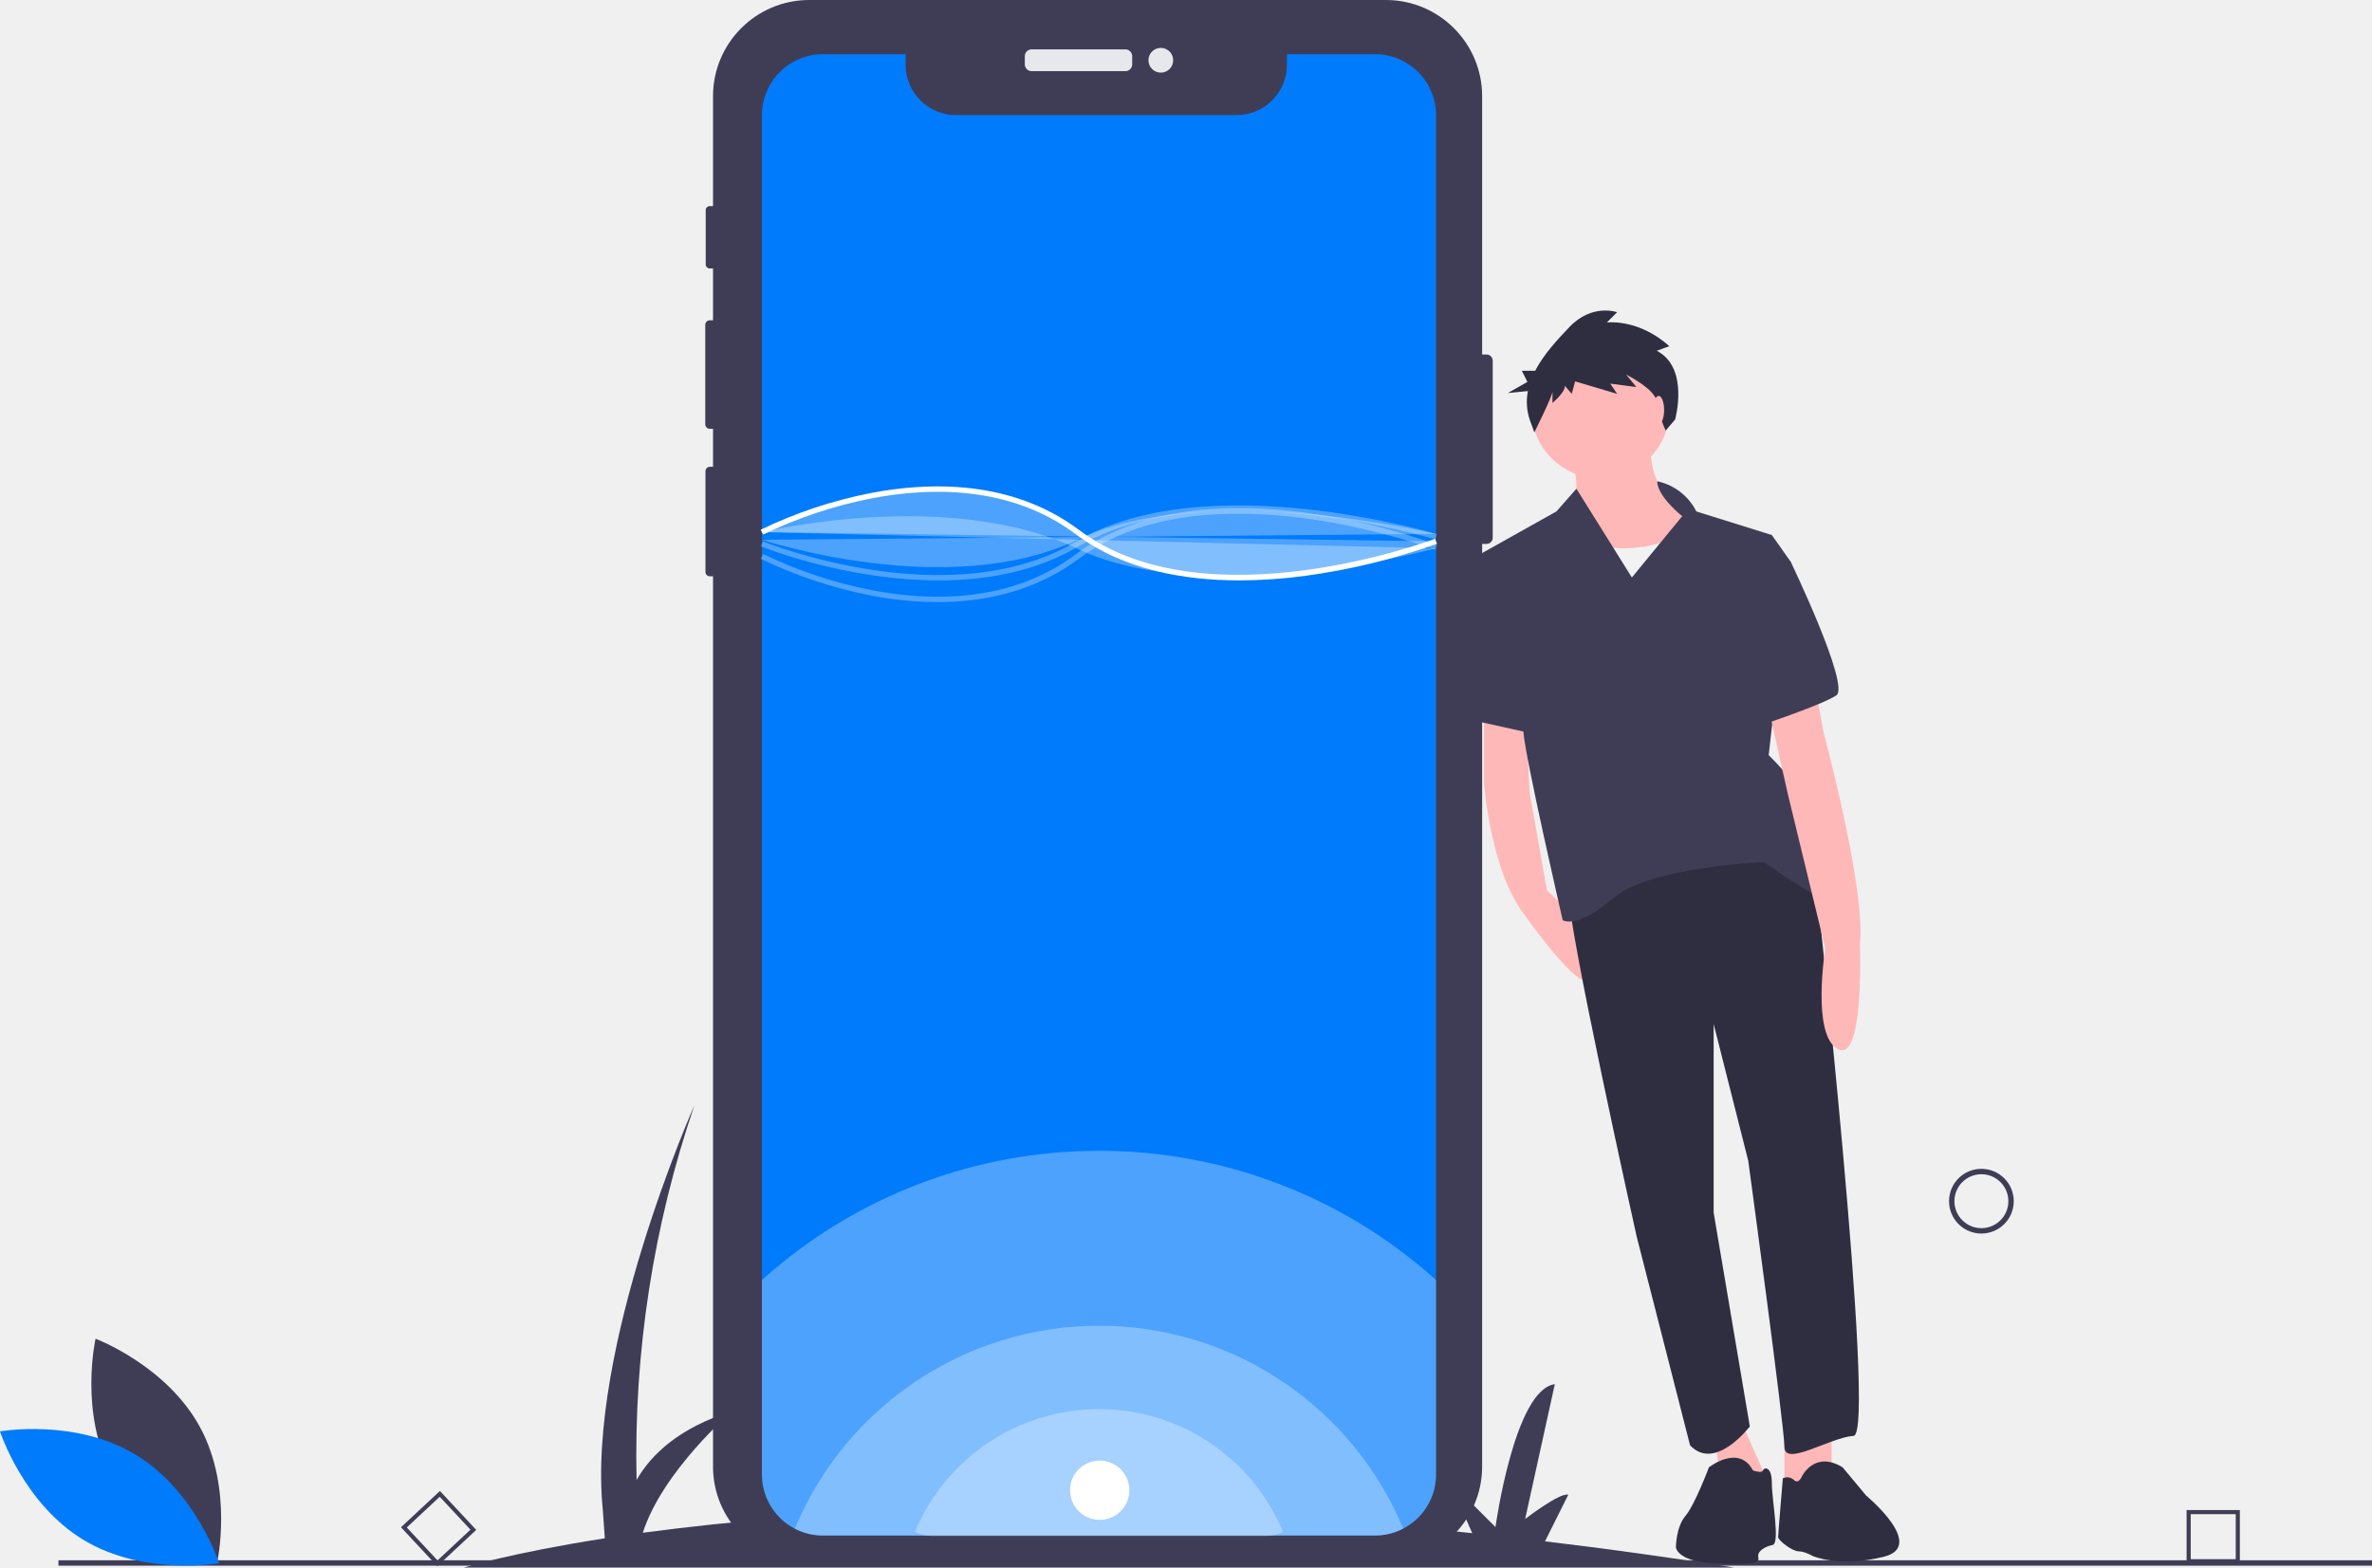
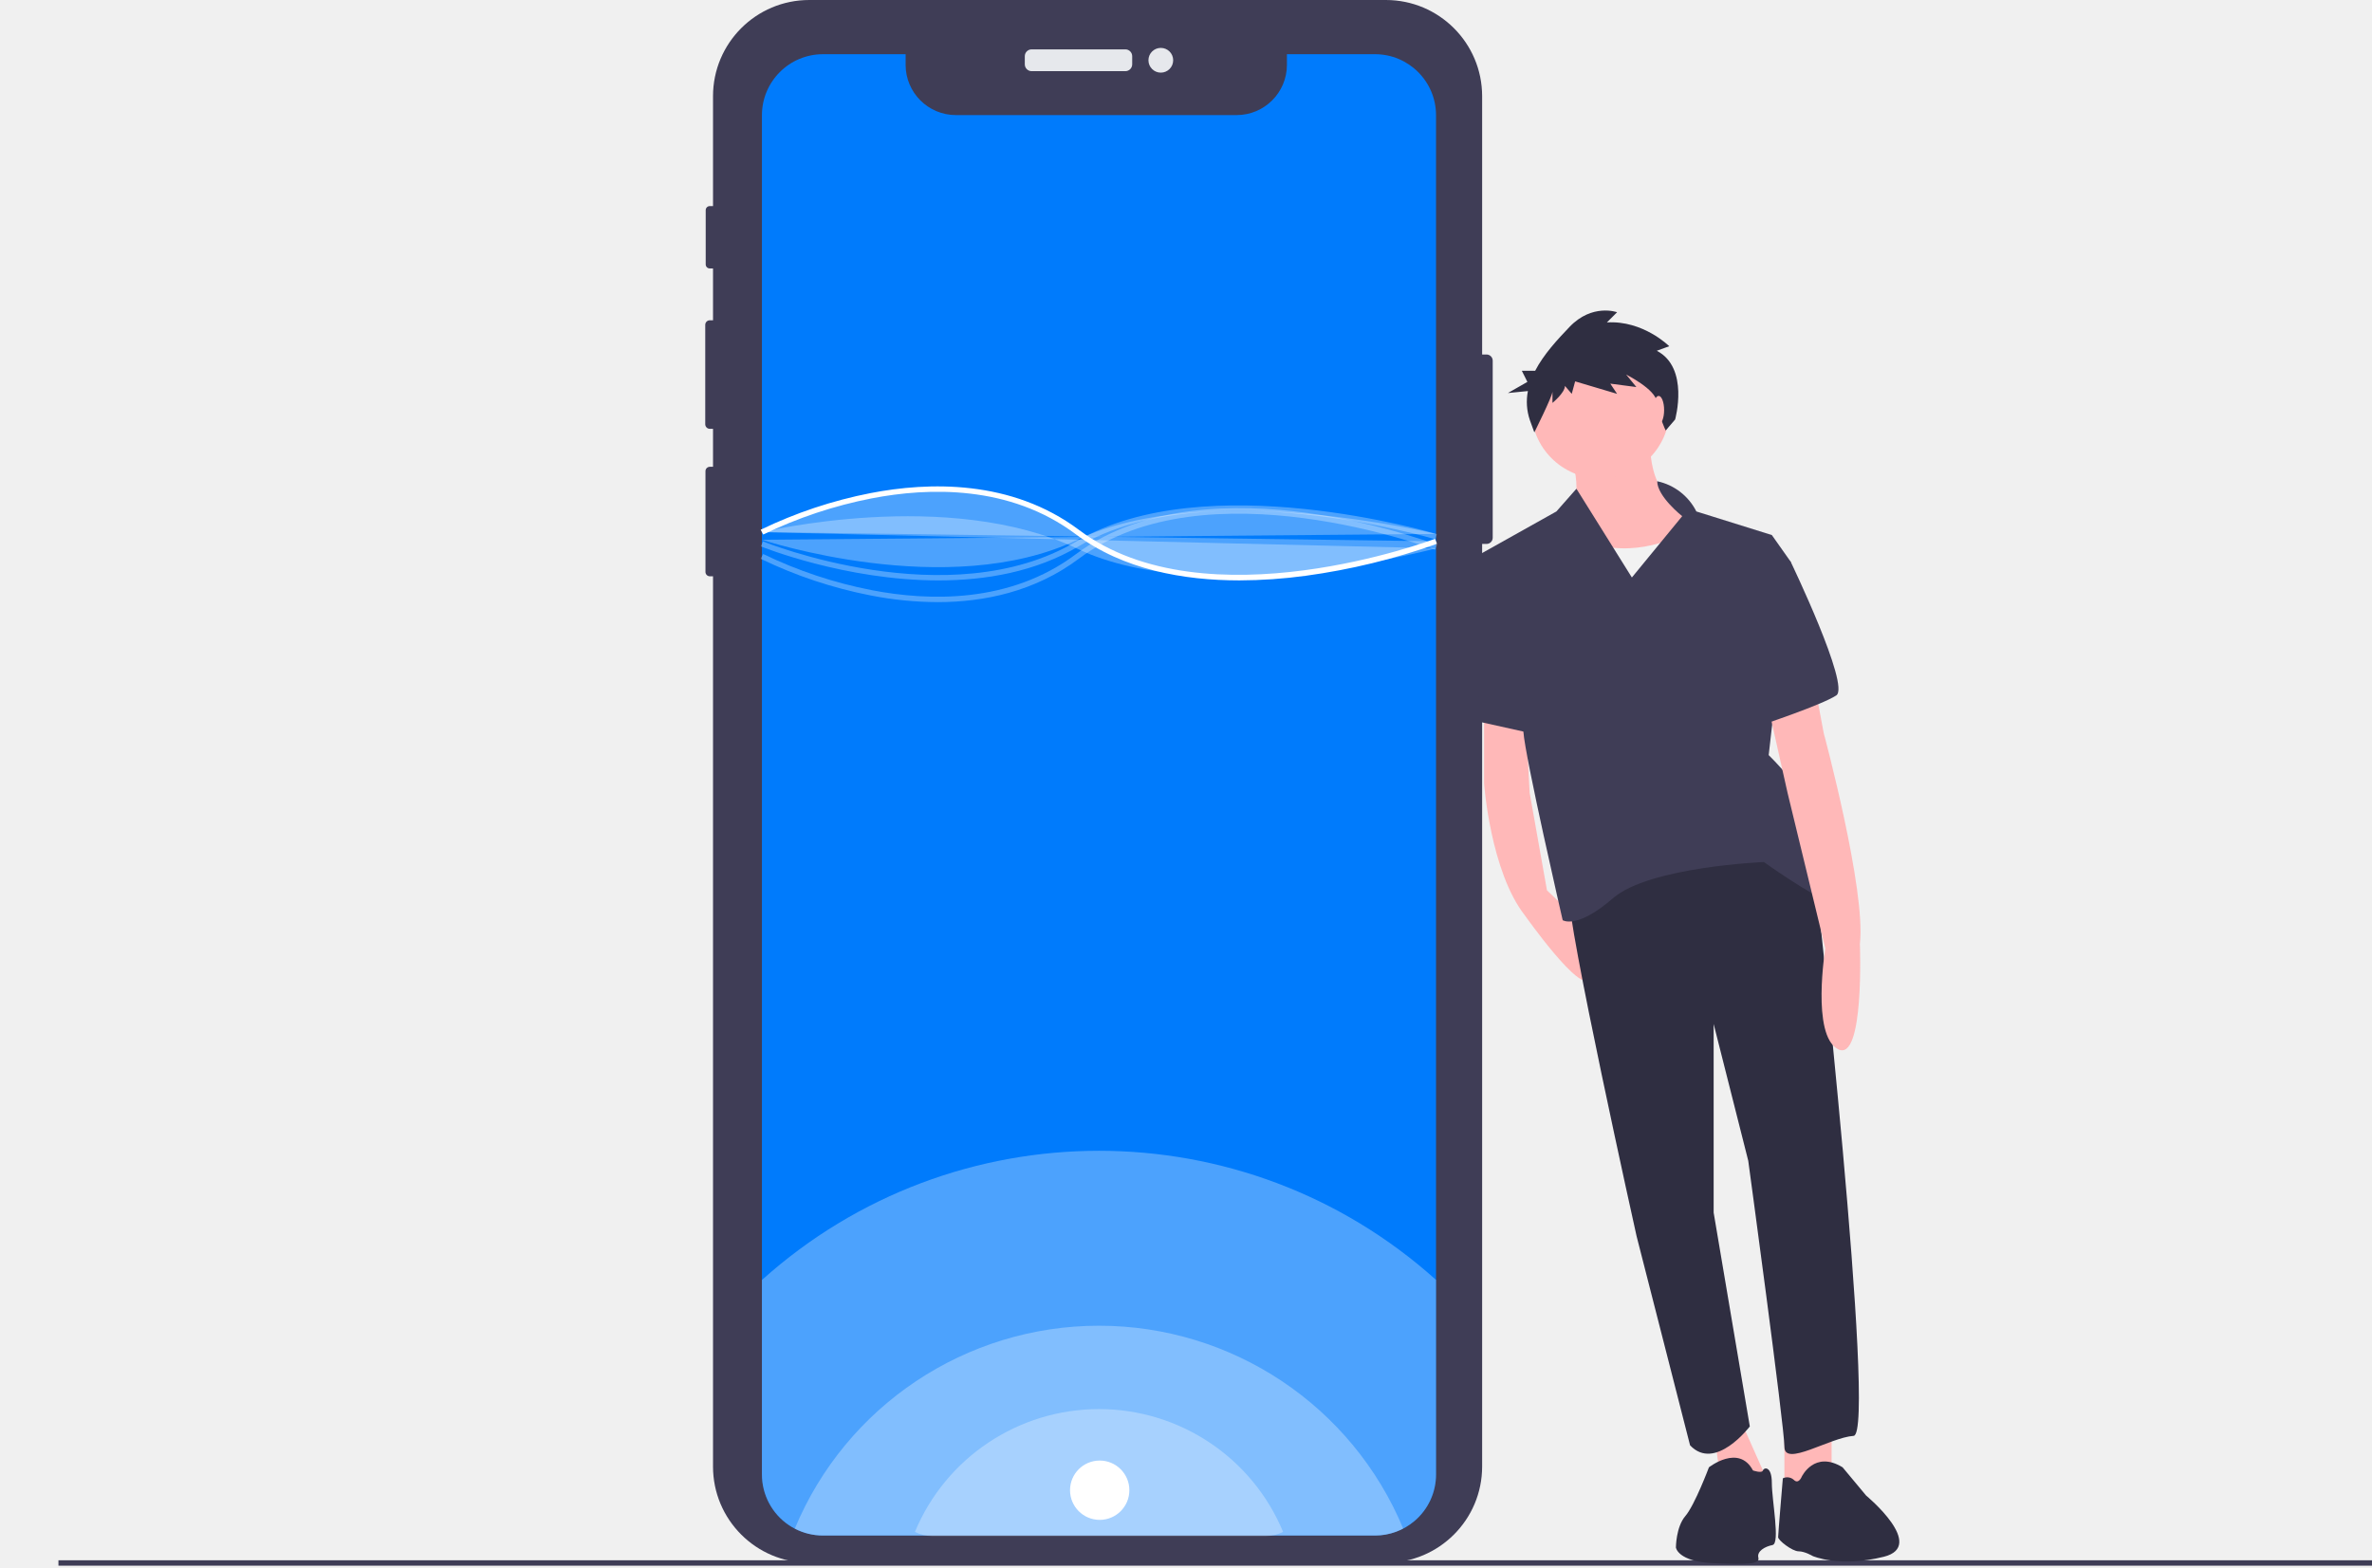
- <svg xmlns="http://www.w3.org/2000/svg" data-name="Layer 1" width="879.5" height="581.351" viewBox="0 0 879.5 581.351">
-   <path d="M803.25,740.675q-36.476-5.71-70.143-9.714L741.75,713.675c-3-1-16,9-16,9l11-50c-15,2-22,53-22,53l-17-17,8.368,19.247c-68.681-7.217-127.947-9.469-177.766-8.952L535.75,704.175c-3-1-16,9-16,9l11-50c-15,2-22,53-22,53l-17-17,8.863,20.386A997.852,997.852,0,0,0,398.591,727.777c7.382-22.996,33.159-45.102,33.159-45.102-19.821,6.166-30.132,16.212-35.469,25.525A401.561,401.561,0,0,1,417.75,569.175s-40,90-34,150l.761,10.658C349.712,735.262,332.25,740.675,332.25,740.675Z" transform="translate(-160.25 -159.3247)" fill="#3f3d56" />
-   <path d="M894.922,616.811a12,12,0,1,1,12-12A12.014,12.014,0,0,1,894.922,616.811Zm0-22a10,10,0,1,0,10,10A10.011,10.011,0,0,0,894.922,594.811Z" transform="translate(-160.25 -159.3247)" fill="#3f3d56" />
-   <path d="M990.75,739.101H971.009V719.36H990.75Zm-18.223-1.519h16.704v-16.704H972.527Z" transform="translate(-160.25 -159.3247)" fill="#3f3d56" />
-   <path d="M322.394,740.181l-13.465-14.436L323.365,712.28l13.465,14.436ZM311.075,725.819l11.394,12.215,12.215-11.394L323.29,714.426Z" transform="translate(-160.25 -159.3247)" fill="#3f3d56" />
-   <rect x="21.672" y="578.662" width="857.828" height="2" fill="#3f3d56" />
-   <path d="M713.725,293.085v65.68a2.296,2.296,0,0,1-2.29,2.29h-1.63v342.15a35.702,35.702,0,0,1-35.7,35.7H460.315a35.693,35.693,0,0,1-35.69-35.7v-330.15h-1.18a1.618,1.618,0,0,1-1.62-1.61v-37.38a1.62,1.62,0,0,1,1.62-1.62h1.18v-14.08H423.435a1.696,1.696,0,0,1-1.69-1.7v-36.87a1.694,1.694,0,0,1,1.69-1.69H424.625v-19.22H423.415a1.498,1.498,0,0,1-1.5-1.5v-20.12a1.507,1.507,0,0,1,1.5-1.51H424.625v-40.74a35.691,35.691,0,0,1,35.69-35.69H674.105a35.7,35.7,0,0,1,35.7,35.69v95.78H711.435A2.296,2.296,0,0,1,713.725,293.085Z" transform="translate(-160.25 -159.3247)" fill="#3f3d56" />
-   <rect x="379.979" y="18.307" width="39.823" height="8.086" rx="2.542" fill="#e6e8ec" />
-   <circle cx="430.41" cy="22.35" r="4.587" fill="#e6e8ec" />
-   <path d="M692.71,202.075v504.09a22.58,22.58,0,0,1-7.96,17.23,22.642,22.642,0,0,1-14.69,5.41H465.41a22.587,22.587,0,0,1-10.46-2.55,21.155,21.155,0,0,1-2.2-1.3,22.668,22.668,0,0,1-9.99-18.79v-504.09a22.649,22.649,0,0,1,22.65-22.65h30.63v3.93a18.65,18.65,0,0,0,18.65,18.65H618.77a18.65,18.65,0,0,0,18.65-18.65v-3.93h32.64A22.643,22.643,0,0,1,692.71,202.075Z" transform="translate(-160.25 -159.3247)" fill="#007bfc" />
-   <path d="M692.71,634.005v72.16a22.58,22.58,0,0,1-7.96,17.23,22.642,22.642,0,0,1-14.69,5.41H465.41a22.587,22.587,0,0,1-10.46-2.55,21.155,21.155,0,0,1-2.2-1.3,22.668,22.668,0,0,1-9.99-18.79v-72.13a186.971,186.971,0,0,1,249.95-.03Z" transform="translate(-160.25 -159.3247)" fill="#fff" opacity="0.3" />
-   <path d="M680.54,726.235a22.41,22.41,0,0,1-10.48,2.57H465.41a22.587,22.587,0,0,1-10.46-2.55,122.161,122.161,0,0,1,225.59-.02Z" transform="translate(-160.25 -159.3247)" fill="#fff" opacity="0.3" />
-   <path d="M636,727.445A13.561,13.561,0,0,1,629.658,729H505.82a13.668,13.668,0,0,1-6.33-1.543A73.923,73.923,0,0,1,636,727.445Z" transform="translate(-160.25 -159.3247)" fill="#fff" opacity="0.3" />
-   <path d="M619.796,374.575c-20.529,0-43.058-3.909-60.646-17.1-24.487-18.365-54.657-17.385-75.653-13.328a164.863,164.863,0,0,0-40.274,13.415l-.925-1.773a166.957,166.957,0,0,1,40.768-13.595c21.409-4.144,52.197-5.134,77.285,13.682,47,35.25,131.158,3.59,132.001,3.268l.717,1.867a242.355,242.355,0,0,1-48.706,11.857A186.202,186.202,0,0,1,619.796,374.575Z" transform="translate(-160.25 -159.3247)" fill="#fff" />
-   <path d="M442.75,356.675s69-16.712,117,6.17,133-.17,133-.17" transform="translate(-160.25 -159.3247)" fill="#fff" opacity="0.3" />
-   <path d="M507.891,382.636a131.456,131.456,0,0,1-24.826-2.479A166.957,166.957,0,0,1,442.297,366.562l.925-1.773a164.862,164.862,0,0,0,40.274,13.415c20.996,4.057,51.166,5.037,75.653-13.328,25.066-18.8,60.177-18.747,85.212-15.392a242.355,242.355,0,0,1,48.706,11.857l-.717,1.867c-.845-.324-85.001-31.983-132.001,3.268C543.898,378.814,524.993,382.636,507.891,382.636Z" transform="translate(-160.25 -159.3247)" fill="#fff" opacity="0.3" />
-   <path d="M508.231,374.584c-34.634,0-65.391-12.425-65.852-12.615l.762-1.85c.685.282,69.088,27.899,116.1.064,47.825-28.32,132.906-3.041,133.759-2.782l-.58,1.914c-.845-.256-85.093-25.281-132.161,2.589C544.197,371.415,525.719,374.584,508.231,374.584Z" transform="translate(-160.25 -159.3247)" fill="#fff" opacity="0.3" />
-   <path d="M442.76,359.505s68.99,22.882,116.99,0,132.96-2.162,132.96-2.162" transform="translate(-160.25 -159.3247)" fill="#fff" opacity="0.3" />
-   <path d="M710.519,420.725v29.153s2.332,32.651,15.159,48.977c0,0,20.99,29.736,23.905,23.322l-3.59-21.115-12.152-11.536-6.414-36.149-1.749-32.651Z" transform="translate(-160.25 -159.3247)" fill="#ffb8b8" />
-   <polygon points="679.124 524.941 679.124 546.514 661.633 552.928 661.633 527.856 679.124 524.941" fill="#ffb8b8" />
-   <polygon points="643.558 522.609 655.219 548.846 638.894 555.843 635.395 530.189 643.558 522.609" fill="#ffb8b8" />
-   <path d="M832.961,480.779s23.322,210.483,14.576,211.066-25.654,11.661-25.654,4.081S808.472,589.811,808.472,589.811L795.645,539.085V609.052l13.41,79.296s-12.827,16.909-22.156,6.997l-19.824-77.546S740.838,500.02,742.004,490.691C742.004,490.691,802.059,439.382,832.961,480.779Z" transform="translate(-160.25 -159.3247)" fill="#2f2e41" />
-   <path d="M828.296,707.005s4.664-9.912,15.159-3.498l8.746,10.495S874.75,732.675,858.75,736.675c-16.491,4.123-26.372-.263-26.372-.263s-2.915-1.749-5.247-1.749-7.58-4.081-7.58-5.248,1.749-21.827,1.749-21.827a3.677,3.677,0,0,1,4.081.583C827.13,709.92,828.296,707.005,828.296,707.005Z" transform="translate(-160.25 -159.3247)" fill="#2f2e41" />
-   <path d="M793.896,703.507s11.078-8.746,16.326,1.166c0,0,3.304,1.166,3.693,0s3.304-1.749,3.304,4.664,3.166,22.41.251,22.993-5.831,2.332-5.247,4.664-3.166,2.661-16.576,2.078-13.993-5.831-13.993-5.831,0-7.58,3.498-11.661S793.896,703.507,793.896,703.507Z" transform="translate(-160.25 -159.3247)" fill="#2f2e41" />
-   <path d="M772.323,321.605s-2.915,21.573,15.742,29.153-41.397,32.651-47.228,18.075,1.166-19.241,1.166-19.241,5.831-5.831.583-21.573Z" transform="translate(-160.25 -159.3247)" fill="#ffb8b8" />
-   <circle cx="593.415" cy="151.785" r="25.654" fill="#ffb8b8" />
-   <path d="M783.401,357.755s-17.492,9.329-34.4,2.332-16.326,23.322-16.326,23.322l8.746,22.739,60.638-5.831-4.081-34.983Z" transform="translate(-160.25 -159.3247)" fill="#f2f2f2" />
-   <path d="M774.711,337.804a21.166,21.166,0,0,1,14.521,11.205l27.987,8.746,6.997,9.912-8.163,71.716s15.159,14.576,15.159,22.739,18.658,36.149,9.329,32.651-26.238-15.743-26.238-15.743-42.563,1.749-55.973,13.41-18.658,8.163-18.658,8.163-13.993-60.638-14.576-69.967-16.909-65.302-16.909-65.302l29.153-16.326,7.425-8.425,20.561,32.913L783.984,350.758S774.766,343.508,774.711,337.804Z" transform="translate(-160.25 -159.3247)" fill="#3f3d56" />
-   <path d="M832.961,412.562l3.498,18.658s15.743,58.306,13.41,78.129c0,0,1.749,44.312-8.163,39.065s-4.664-37.316-4.664-37.316L823.049,453.376l-7.58-33.817Z" transform="translate(-160.25 -159.3247)" fill="#ffb8b8" />
-   <path d="M818.384,364.168l5.831,3.498s22.156,46.061,16.909,49.56S813.137,428.304,813.137,428.304Z" transform="translate(-160.25 -159.3247)" fill="#3f3d56" />
-   <polygon points="561.93 206.01 548.228 205.718 545.022 211.257 549.103 267.814 570.093 272.478 561.93 206.01" fill="#3f3d56" />
-   <path d="M774.556,289.413l4.624-1.681s-9.668-9.669-23.12-8.828l3.783-3.783s-9.248-3.363-17.656,5.465c-4.42,4.641-9.533,10.095-12.721,16.24h-4.952l2.067,4.134-7.234,4.134,7.425-.743a20.859,20.859,0,0,0,.702,10.706l1.681,4.624s6.726-13.452,6.726-15.133v4.204s4.624-3.783,4.624-6.306l2.522,2.943,1.261-4.624,15.554,4.624-2.522-3.783,9.669,1.261-3.783-4.624s10.93,5.465,11.35,10.089,3.306,10.652,3.306,10.652l3.498-4.081S786.747,295.719,774.556,289.413Z" transform="translate(-160.25 -159.3247)" fill="#2f2e41" />
-   <ellipse cx="614.988" cy="152.077" rx="2.041" ry="5.247" fill="#ffb8b8" />
-   <path d="M201.884,706.341c12.428,23.049,38.806,32.944,38.806,32.944s6.227-27.475-6.201-50.524-38.806-32.944-38.806-32.944S189.456,683.292,201.884,706.341Z" transform="translate(-160.25 -159.3247)" fill="#3f3d56" />
-   <path d="M210.427,698.758c22.438,13.5,31.08,40.314,31.08,40.314s-27.738,4.927-50.177-8.573S160.25,690.185,160.25,690.185,187.988,685.258,210.427,698.758Z" transform="translate(-160.25 -159.3247)" fill="#007bfc" />
-   <path d="M442.76,356.675s68.99-36,116.99,0,132.96,3.402,132.96,3.402" transform="translate(-160.25 -159.3247)" fill="#fff" opacity="0.3" />
-   <circle cx="407.75" cy="552.675" r="11" fill="#fff" />
+ <svg xmlns="http://www.w3.org/2000/svg" data-name="Layer 1" width="879.5" height="581.351" viewBox="0 0 879.5 581.351" version="1.1" id="svg76">
+   <defs id="defs80" />
+   <rect x="21.672" y="578.662" width="857.828" height="2" fill="#3f3d56" id="rect12" />
+   <path d="M713.725,293.085v65.68a2.296,2.296,0,0,1-2.29,2.29h-1.63v342.15a35.702,35.702,0,0,1-35.7,35.7H460.315a35.693,35.693,0,0,1-35.69-35.7v-330.15h-1.18a1.618,1.618,0,0,1-1.62-1.61v-37.38a1.62,1.62,0,0,1,1.62-1.62h1.18v-14.08H423.435a1.696,1.696,0,0,1-1.69-1.7v-36.87a1.694,1.694,0,0,1,1.69-1.69H424.625v-19.22H423.415a1.498,1.498,0,0,1-1.5-1.5v-20.12a1.507,1.507,0,0,1,1.5-1.51H424.625v-40.74a35.691,35.691,0,0,1,35.69-35.69H674.105a35.7,35.7,0,0,1,35.7,35.69v95.78H711.435A2.296,2.296,0,0,1,713.725,293.085Z" transform="translate(-160.25 -159.3247)" fill="#3f3d56" id="path14" />
+   <rect x="379.979" y="18.307" width="39.823" height="8.086" rx="2.542" fill="#e6e8ec" id="rect16" />
+   <circle cx="430.41" cy="22.35" r="4.587" fill="#e6e8ec" id="circle18" />
+   <path d="M692.71,202.075v504.09a22.58,22.58,0,0,1-7.96,17.23,22.642,22.642,0,0,1-14.69,5.41H465.41a22.587,22.587,0,0,1-10.46-2.55,21.155,21.155,0,0,1-2.2-1.3,22.668,22.668,0,0,1-9.99-18.79v-504.09a22.649,22.649,0,0,1,22.65-22.65h30.63v3.93a18.65,18.65,0,0,0,18.65,18.65H618.77a18.65,18.65,0,0,0,18.65-18.65v-3.93h32.64A22.643,22.643,0,0,1,692.71,202.075Z" transform="translate(-160.25 -159.3247)" fill="#007bfc" id="path20" />
+   <path d="M692.71,634.005v72.16a22.58,22.58,0,0,1-7.96,17.23,22.642,22.642,0,0,1-14.69,5.41H465.41a22.587,22.587,0,0,1-10.46-2.55,21.155,21.155,0,0,1-2.2-1.3,22.668,22.668,0,0,1-9.99-18.79v-72.13a186.971,186.971,0,0,1,249.95-.03Z" transform="translate(-160.25 -159.3247)" fill="#fff" opacity="0.3" id="path22" />
+   <path d="M680.54,726.235a22.41,22.41,0,0,1-10.48,2.57H465.41a22.587,22.587,0,0,1-10.46-2.55,122.161,122.161,0,0,1,225.59-.02Z" transform="translate(-160.25 -159.3247)" fill="#fff" opacity="0.3" id="path24" />
+   <path d="M636,727.445A13.561,13.561,0,0,1,629.658,729H505.82a13.668,13.668,0,0,1-6.33-1.543A73.923,73.923,0,0,1,636,727.445Z" transform="translate(-160.25 -159.3247)" fill="#fff" opacity="0.3" id="path26" />
+   <path d="M619.796,374.575c-20.529,0-43.058-3.909-60.646-17.1-24.487-18.365-54.657-17.385-75.653-13.328a164.863,164.863,0,0,0-40.274,13.415l-.925-1.773a166.957,166.957,0,0,1,40.768-13.595c21.409-4.144,52.197-5.134,77.285,13.682,47,35.25,131.158,3.59,132.001,3.268l.717,1.867a242.355,242.355,0,0,1-48.706,11.857A186.202,186.202,0,0,1,619.796,374.575Z" transform="translate(-160.25 -159.3247)" fill="#fff" id="path28" />
+   <path d="M442.75,356.675s69-16.712,117,6.17,133-.17,133-.17" transform="translate(-160.25 -159.3247)" fill="#fff" opacity="0.3" id="path30" />
+   <path d="M507.891,382.636a131.456,131.456,0,0,1-24.826-2.479A166.957,166.957,0,0,1,442.297,366.562l.925-1.773a164.862,164.862,0,0,0,40.274,13.415c20.996,4.057,51.166,5.037,75.653-13.328,25.066-18.8,60.177-18.747,85.212-15.392a242.355,242.355,0,0,1,48.706,11.857l-.717,1.867c-.845-.324-85.001-31.983-132.001,3.268C543.898,378.814,524.993,382.636,507.891,382.636Z" transform="translate(-160.25 -159.3247)" fill="#fff" opacity="0.3" id="path32" />
+   <path d="M508.231,374.584c-34.634,0-65.391-12.425-65.852-12.615l.762-1.85c.685.282,69.088,27.899,116.1.064,47.825-28.32,132.906-3.041,133.759-2.782l-.58,1.914c-.845-.256-85.093-25.281-132.161,2.589C544.197,371.415,525.719,374.584,508.231,374.584Z" transform="translate(-160.25 -159.3247)" fill="#fff" opacity="0.3" id="path34" />
+   <path d="M442.76,359.505s68.99,22.882,116.99,0,132.96-2.162,132.96-2.162" transform="translate(-160.25 -159.3247)" fill="#fff" opacity="0.3" id="path36" />
+   <path d="M710.519,420.725v29.153s2.332,32.651,15.159,48.977c0,0,20.99,29.736,23.905,23.322l-3.59-21.115-12.152-11.536-6.414-36.149-1.749-32.651Z" transform="translate(-160.25 -159.3247)" fill="#ffb8b8" id="path38" />
+   <polygon points="679.124 524.941 679.124 546.514 661.633 552.928 661.633 527.856 679.124 524.941" fill="#ffb8b8" id="polygon40" />
+   <polygon points="643.558 522.609 655.219 548.846 638.894 555.843 635.395 530.189 643.558 522.609" fill="#ffb8b8" id="polygon42" />
+   <path d="M832.961,480.779s23.322,210.483,14.576,211.066-25.654,11.661-25.654,4.081S808.472,589.811,808.472,589.811L795.645,539.085V609.052l13.41,79.296s-12.827,16.909-22.156,6.997l-19.824-77.546S740.838,500.02,742.004,490.691C742.004,490.691,802.059,439.382,832.961,480.779Z" transform="translate(-160.25 -159.3247)" fill="#2f2e41" id="path44" />
+   <path d="M828.296,707.005s4.664-9.912,15.159-3.498l8.746,10.495S874.75,732.675,858.75,736.675c-16.491,4.123-26.372-.263-26.372-.263s-2.915-1.749-5.247-1.749-7.58-4.081-7.58-5.248,1.749-21.827,1.749-21.827a3.677,3.677,0,0,1,4.081.583C827.13,709.92,828.296,707.005,828.296,707.005Z" transform="translate(-160.25 -159.3247)" fill="#2f2e41" id="path46" />
+   <path d="M793.896,703.507s11.078-8.746,16.326,1.166c0,0,3.304,1.166,3.693,0s3.304-1.749,3.304,4.664,3.166,22.41.251,22.993-5.831,2.332-5.247,4.664-3.166,2.661-16.576,2.078-13.993-5.831-13.993-5.831,0-7.58,3.498-11.661S793.896,703.507,793.896,703.507Z" transform="translate(-160.25 -159.3247)" fill="#2f2e41" id="path48" />
+   <path d="M772.323,321.605s-2.915,21.573,15.742,29.153-41.397,32.651-47.228,18.075,1.166-19.241,1.166-19.241,5.831-5.831.583-21.573Z" transform="translate(-160.25 -159.3247)" fill="#ffb8b8" id="path50" />
+   <circle cx="593.415" cy="151.785" r="25.654" fill="#ffb8b8" id="circle52" />
+   <path d="M783.401,357.755s-17.492,9.329-34.4,2.332-16.326,23.322-16.326,23.322l8.746,22.739,60.638-5.831-4.081-34.983Z" transform="translate(-160.25 -159.3247)" fill="#f2f2f2" id="path54" />
+   <path d="M774.711,337.804a21.166,21.166,0,0,1,14.521,11.205l27.987,8.746,6.997,9.912-8.163,71.716s15.159,14.576,15.159,22.739,18.658,36.149,9.329,32.651-26.238-15.743-26.238-15.743-42.563,1.749-55.973,13.41-18.658,8.163-18.658,8.163-13.993-60.638-14.576-69.967-16.909-65.302-16.909-65.302l29.153-16.326,7.425-8.425,20.561,32.913L783.984,350.758S774.766,343.508,774.711,337.804Z" transform="translate(-160.25 -159.3247)" fill="#3f3d56" id="path56" />
+   <path d="M832.961,412.562l3.498,18.658s15.743,58.306,13.41,78.129c0,0,1.749,44.312-8.163,39.065s-4.664-37.316-4.664-37.316L823.049,453.376l-7.58-33.817Z" transform="translate(-160.25 -159.3247)" fill="#ffb8b8" id="path58" />
+   <path d="M818.384,364.168l5.831,3.498s22.156,46.061,16.909,49.56S813.137,428.304,813.137,428.304Z" transform="translate(-160.25 -159.3247)" fill="#3f3d56" id="path60" />
+   <polygon points="561.93 206.01 548.228 205.718 545.022 211.257 549.103 267.814 570.093 272.478 561.93 206.01" fill="#3f3d56" id="polygon62" />
+   <path d="M774.556,289.413l4.624-1.681s-9.668-9.669-23.12-8.828l3.783-3.783s-9.248-3.363-17.656,5.465c-4.42,4.641-9.533,10.095-12.721,16.24h-4.952l2.067,4.134-7.234,4.134,7.425-.743a20.859,20.859,0,0,0,.702,10.706l1.681,4.624s6.726-13.452,6.726-15.133v4.204s4.624-3.783,4.624-6.306l2.522,2.943,1.261-4.624,15.554,4.624-2.522-3.783,9.669,1.261-3.783-4.624s10.93,5.465,11.35,10.089,3.306,10.652,3.306,10.652l3.498-4.081S786.747,295.719,774.556,289.413Z" transform="translate(-160.25 -159.3247)" fill="#2f2e41" id="path64" />
+   <ellipse cx="614.988" cy="152.077" rx="2.041" ry="5.247" fill="#ffb8b8" id="ellipse66" />
+   <path d="M442.76,356.675s68.99-36,116.99,0,132.96,3.402,132.96,3.402" transform="translate(-160.25 -159.3247)" fill="#fff" opacity="0.3" id="path72" />
+   <circle cx="407.75" cy="552.675" r="11" fill="#fff" id="circle74" />
</svg>
